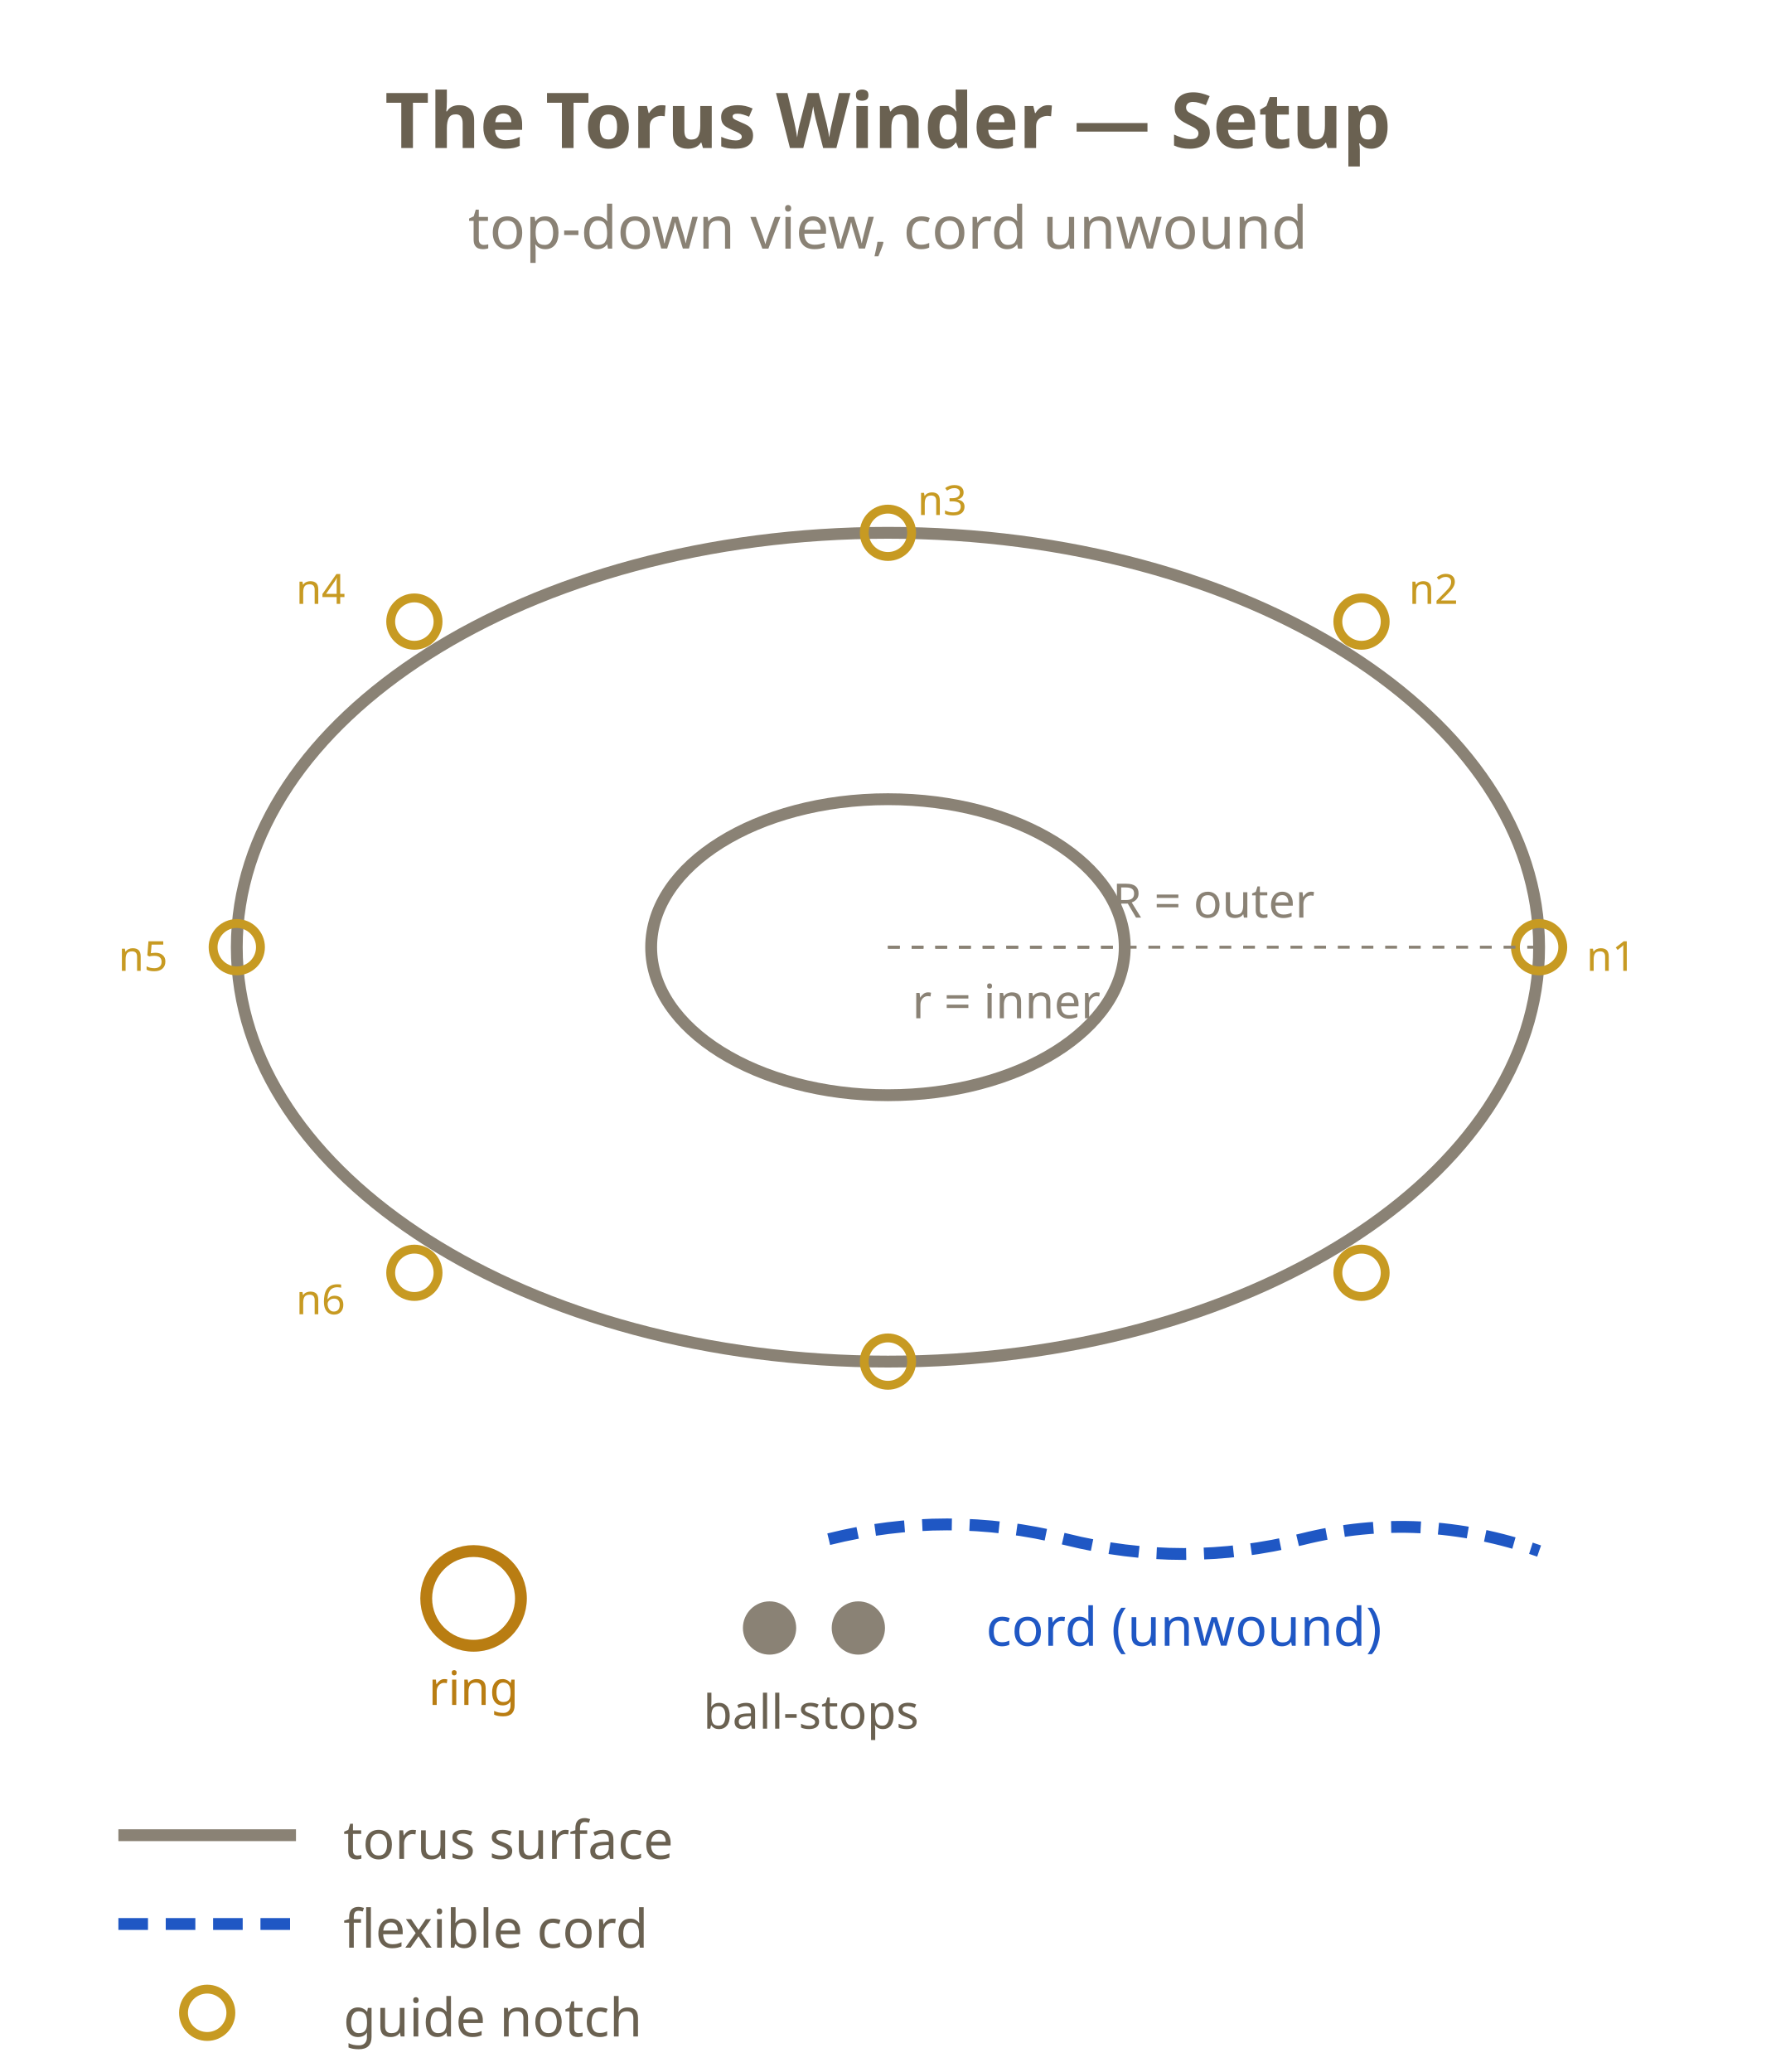
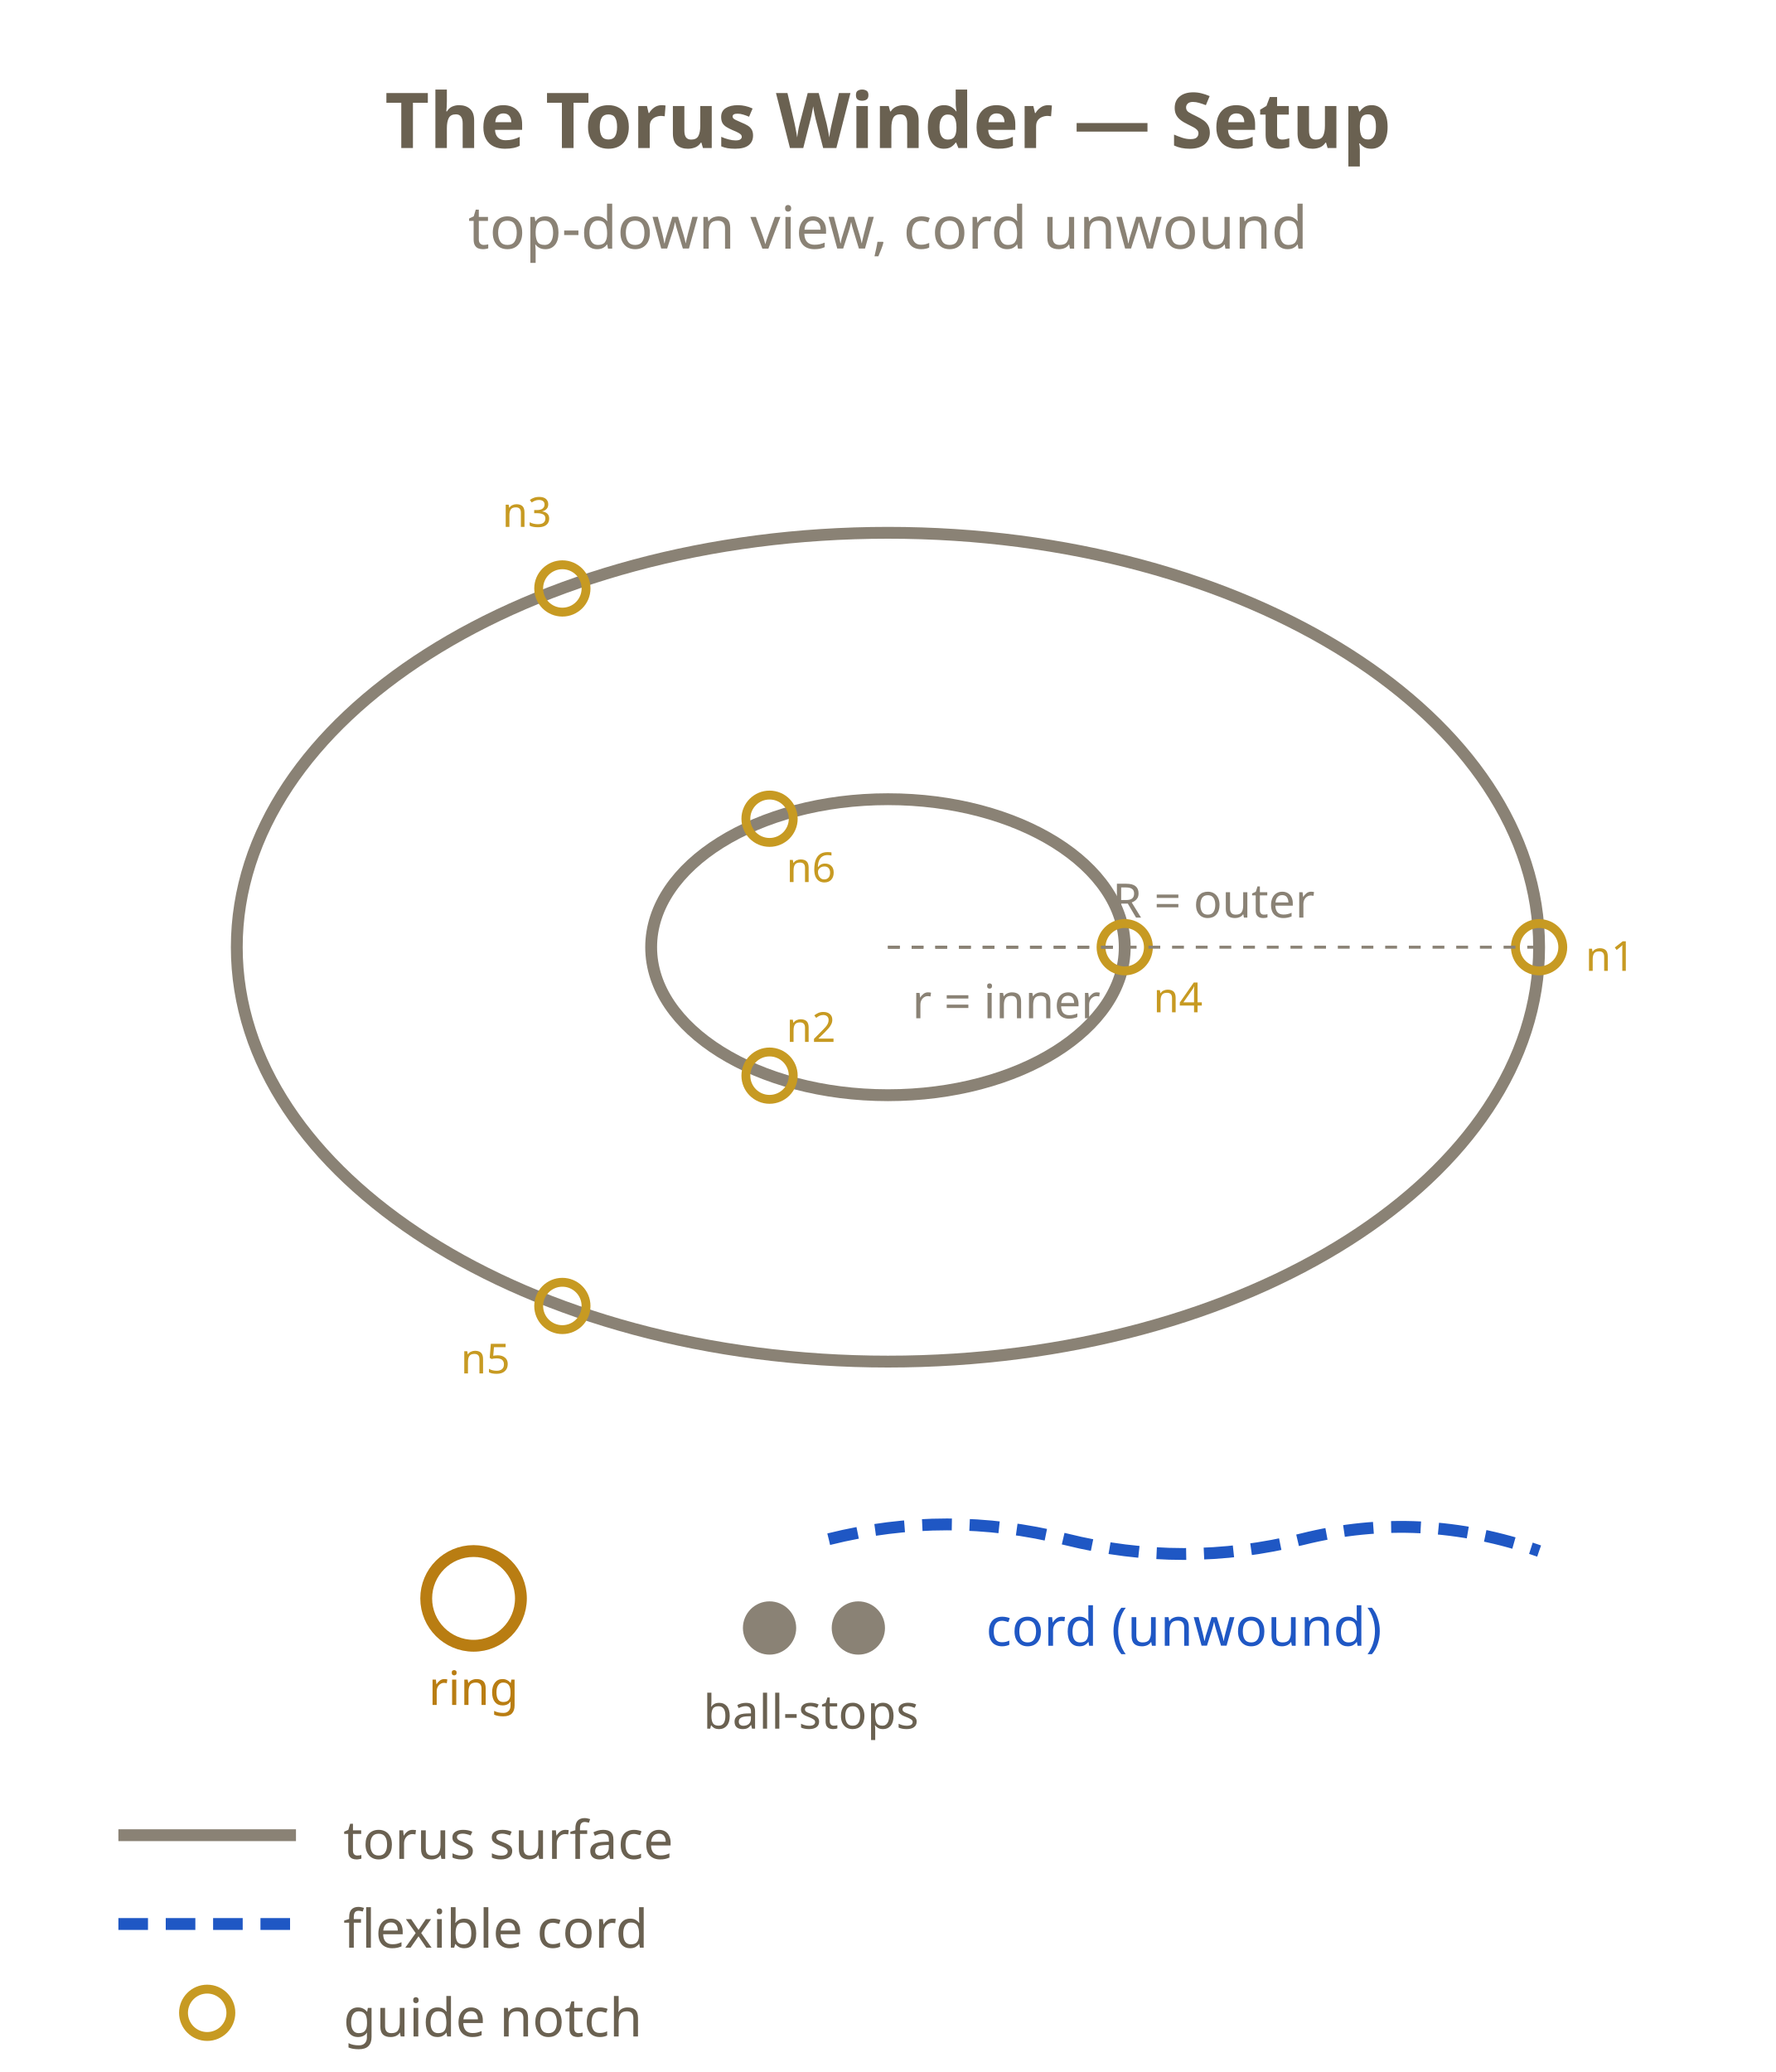
<svg xmlns="http://www.w3.org/2000/svg" role="img" viewBox="0 0 300 350">
  <text x="150" y="25" text-anchor="middle" font-family="system-ui, sans-serif" font-size="13" fill="var(--dia-inksoft, #6a6151)" font-weight="bold">The Torus Winder — Setup</text>
  <text x="150" y="42" text-anchor="middle" font-family="system-ui, sans-serif" font-size="10" fill="var(--dia-rigid, #8a8275)">top-down view, cord unwound</text>
  <ellipse cx="150" cy="160" rx="110" ry="70" fill="none" stroke="var(--dia-rigid, #8a8275)" stroke-width="2" />
  <ellipse cx="150" cy="160" rx="40" ry="25" fill="none" stroke="var(--dia-rigid, #8a8275)" stroke-width="2" />
  <circle cx="260" cy="160" r="4" fill="none" stroke="var(--dia-gold, #c79a22)" stroke-width="1.5" />
-   <circle cx="230" cy="105" r="4" fill="none" stroke="var(--dia-gold, #c79a22)" stroke-width="1.5" />
-   <circle cx="150" cy="90" r="4" fill="none" stroke="var(--dia-gold, #c79a22)" stroke-width="1.5" />
-   <circle cx="70" cy="105" r="4" fill="none" stroke="var(--dia-gold, #c79a22)" stroke-width="1.5" />
-   <circle cx="40" cy="160" r="4" fill="none" stroke="var(--dia-gold, #c79a22)" stroke-width="1.5" />
-   <circle cx="70" cy="215" r="4" fill="none" stroke="var(--dia-gold, #c79a22)" stroke-width="1.5" />
-   <circle cx="150" cy="230" r="4" fill="none" stroke="var(--dia-gold, #c79a22)" stroke-width="1.5" />
-   <circle cx="230" cy="215" r="4" fill="none" stroke="var(--dia-gold, #c79a22)" stroke-width="1.5" />
-   <text x="268" y="164" font-family="system-ui, sans-serif" font-size="7" fill="var(--dia-gold, #c79a22)">n1</text>
-   <text x="238" y="102" font-family="system-ui, sans-serif" font-size="7" fill="var(--dia-gold, #c79a22)">n2</text>
-   <text x="155" y="87" font-family="system-ui, sans-serif" font-size="7" fill="var(--dia-gold, #c79a22)">n3</text>
-   <text x="50" y="102" font-family="system-ui, sans-serif" font-size="7" fill="var(--dia-gold, #c79a22)">n4</text>
-   <text x="20" y="164" font-family="system-ui, sans-serif" font-size="7" fill="var(--dia-gold, #c79a22)">n5</text>
-   <text x="50" y="222" font-family="system-ui, sans-serif" font-size="7" fill="var(--dia-gold, #c79a22)">n6</text>
+   <circle cx="130" cy="181.7" r="4" fill="none" stroke="var(--dia-gold, #c79a22)" stroke-width="1.5" />
+   <circle cx="95" cy="99.4" r="4" fill="none" stroke="var(--dia-gold, #c79a22)" stroke-width="1.5" />
+   <circle cx="190" cy="160" r="4" fill="none" stroke="var(--dia-gold, #c79a22)" stroke-width="1.5" />
+   <circle cx="95" cy="220.6" r="4" fill="none" stroke="var(--dia-gold, #c79a22)" stroke-width="1.5" />
+   <circle cx="130" cy="138.3" r="4" fill="none" stroke="var(--dia-gold, #c79a22)" stroke-width="1.5" />
+   <text x="272" y="164" text-anchor="middle" font-family="system-ui, sans-serif" font-size="7" fill="var(--dia-gold, #c79a22)">n1</text>
+   <text x="137" y="176" text-anchor="middle" font-family="system-ui, sans-serif" font-size="7" fill="var(--dia-gold, #c79a22)">n2</text>
+   <text x="89" y="89" text-anchor="middle" font-family="system-ui, sans-serif" font-size="7" fill="var(--dia-gold, #c79a22)">n3</text>
+   <text x="199" y="171" text-anchor="middle" font-family="system-ui, sans-serif" font-size="7" fill="var(--dia-gold, #c79a22)">n4</text>
+   <text x="82" y="232" text-anchor="middle" font-family="system-ui, sans-serif" font-size="7" fill="var(--dia-gold, #c79a22)">n5</text>
+   <text x="137" y="149" text-anchor="middle" font-family="system-ui, sans-serif" font-size="7" fill="var(--dia-gold, #c79a22)">n6</text>
  <path d="M 140,260 Q 160,255 180,260 Q 200,265 220,260 Q 240,255 260,262" fill="none" stroke="var(--dia-cord, #1f57c4)" stroke-width="2" stroke-dasharray="5,3" />
  <text x="200" y="278" text-anchor="middle" font-family="system-ui, sans-serif" font-size="9" fill="var(--dia-cord, #1f57c4)">cord (unwound)</text>
  <circle cx="80" cy="270" r="8" fill="none" stroke="var(--dia-ring, #b97d12)" stroke-width="2" />
  <text x="80" y="288" text-anchor="middle" font-family="system-ui, sans-serif" font-size="8" fill="var(--dia-ring, #b97d12)">ring</text>
  <circle cx="130" cy="275" r="4" fill="var(--dia-rigid, #8a8275)" stroke="var(--dia-rigid, #8a8275)" stroke-width="1" />
  <circle cx="145" cy="275" r="4" fill="var(--dia-rigid, #8a8275)" stroke="var(--dia-rigid, #8a8275)" stroke-width="1" />
  <text x="137" y="292" text-anchor="middle" font-family="system-ui, sans-serif" font-size="8" fill="var(--dia-inksoft, #6a6151)">ball-stops</text>
  <line x1="150" y1="160" x2="260" y2="160" stroke="var(--dia-rigid, #8a8275)" stroke-width="0.5" stroke-dasharray="2,2" />
  <text x="205" y="155" text-anchor="middle" font-family="system-ui, sans-serif" font-size="8" fill="var(--dia-rigid, #8a8275)">R = outer</text>
  <line x1="150" y1="160" x2="190" y2="160" stroke="var(--dia-rigid, #8a8275)" stroke-width="0.5" stroke-dasharray="2,2" />
  <text x="170" y="172" text-anchor="middle" font-family="system-ui, sans-serif" font-size="8" fill="var(--dia-rigid, #8a8275)">r = inner</text>
  <line x1="20" y1="310" x2="50" y2="310" stroke="var(--dia-rigid, #8a8275)" stroke-width="2" />
  <text x="58" y="314" font-family="system-ui, sans-serif" font-size="9" fill="var(--dia-inksoft, #6a6151)">torus surface</text>
  <line x1="20" y1="325" x2="50" y2="325" stroke="var(--dia-cord, #1f57c4)" stroke-width="2" stroke-dasharray="5,3" />
  <text x="58" y="329" font-family="system-ui, sans-serif" font-size="9" fill="var(--dia-inksoft, #6a6151)">flexible cord</text>
  <circle cx="35" cy="340" r="4" fill="none" stroke="var(--dia-gold, #c79a22)" stroke-width="1.5" />
  <text x="58" y="344" font-family="system-ui, sans-serif" font-size="9" fill="var(--dia-inksoft, #6a6151)">guide notch</text>
</svg>
